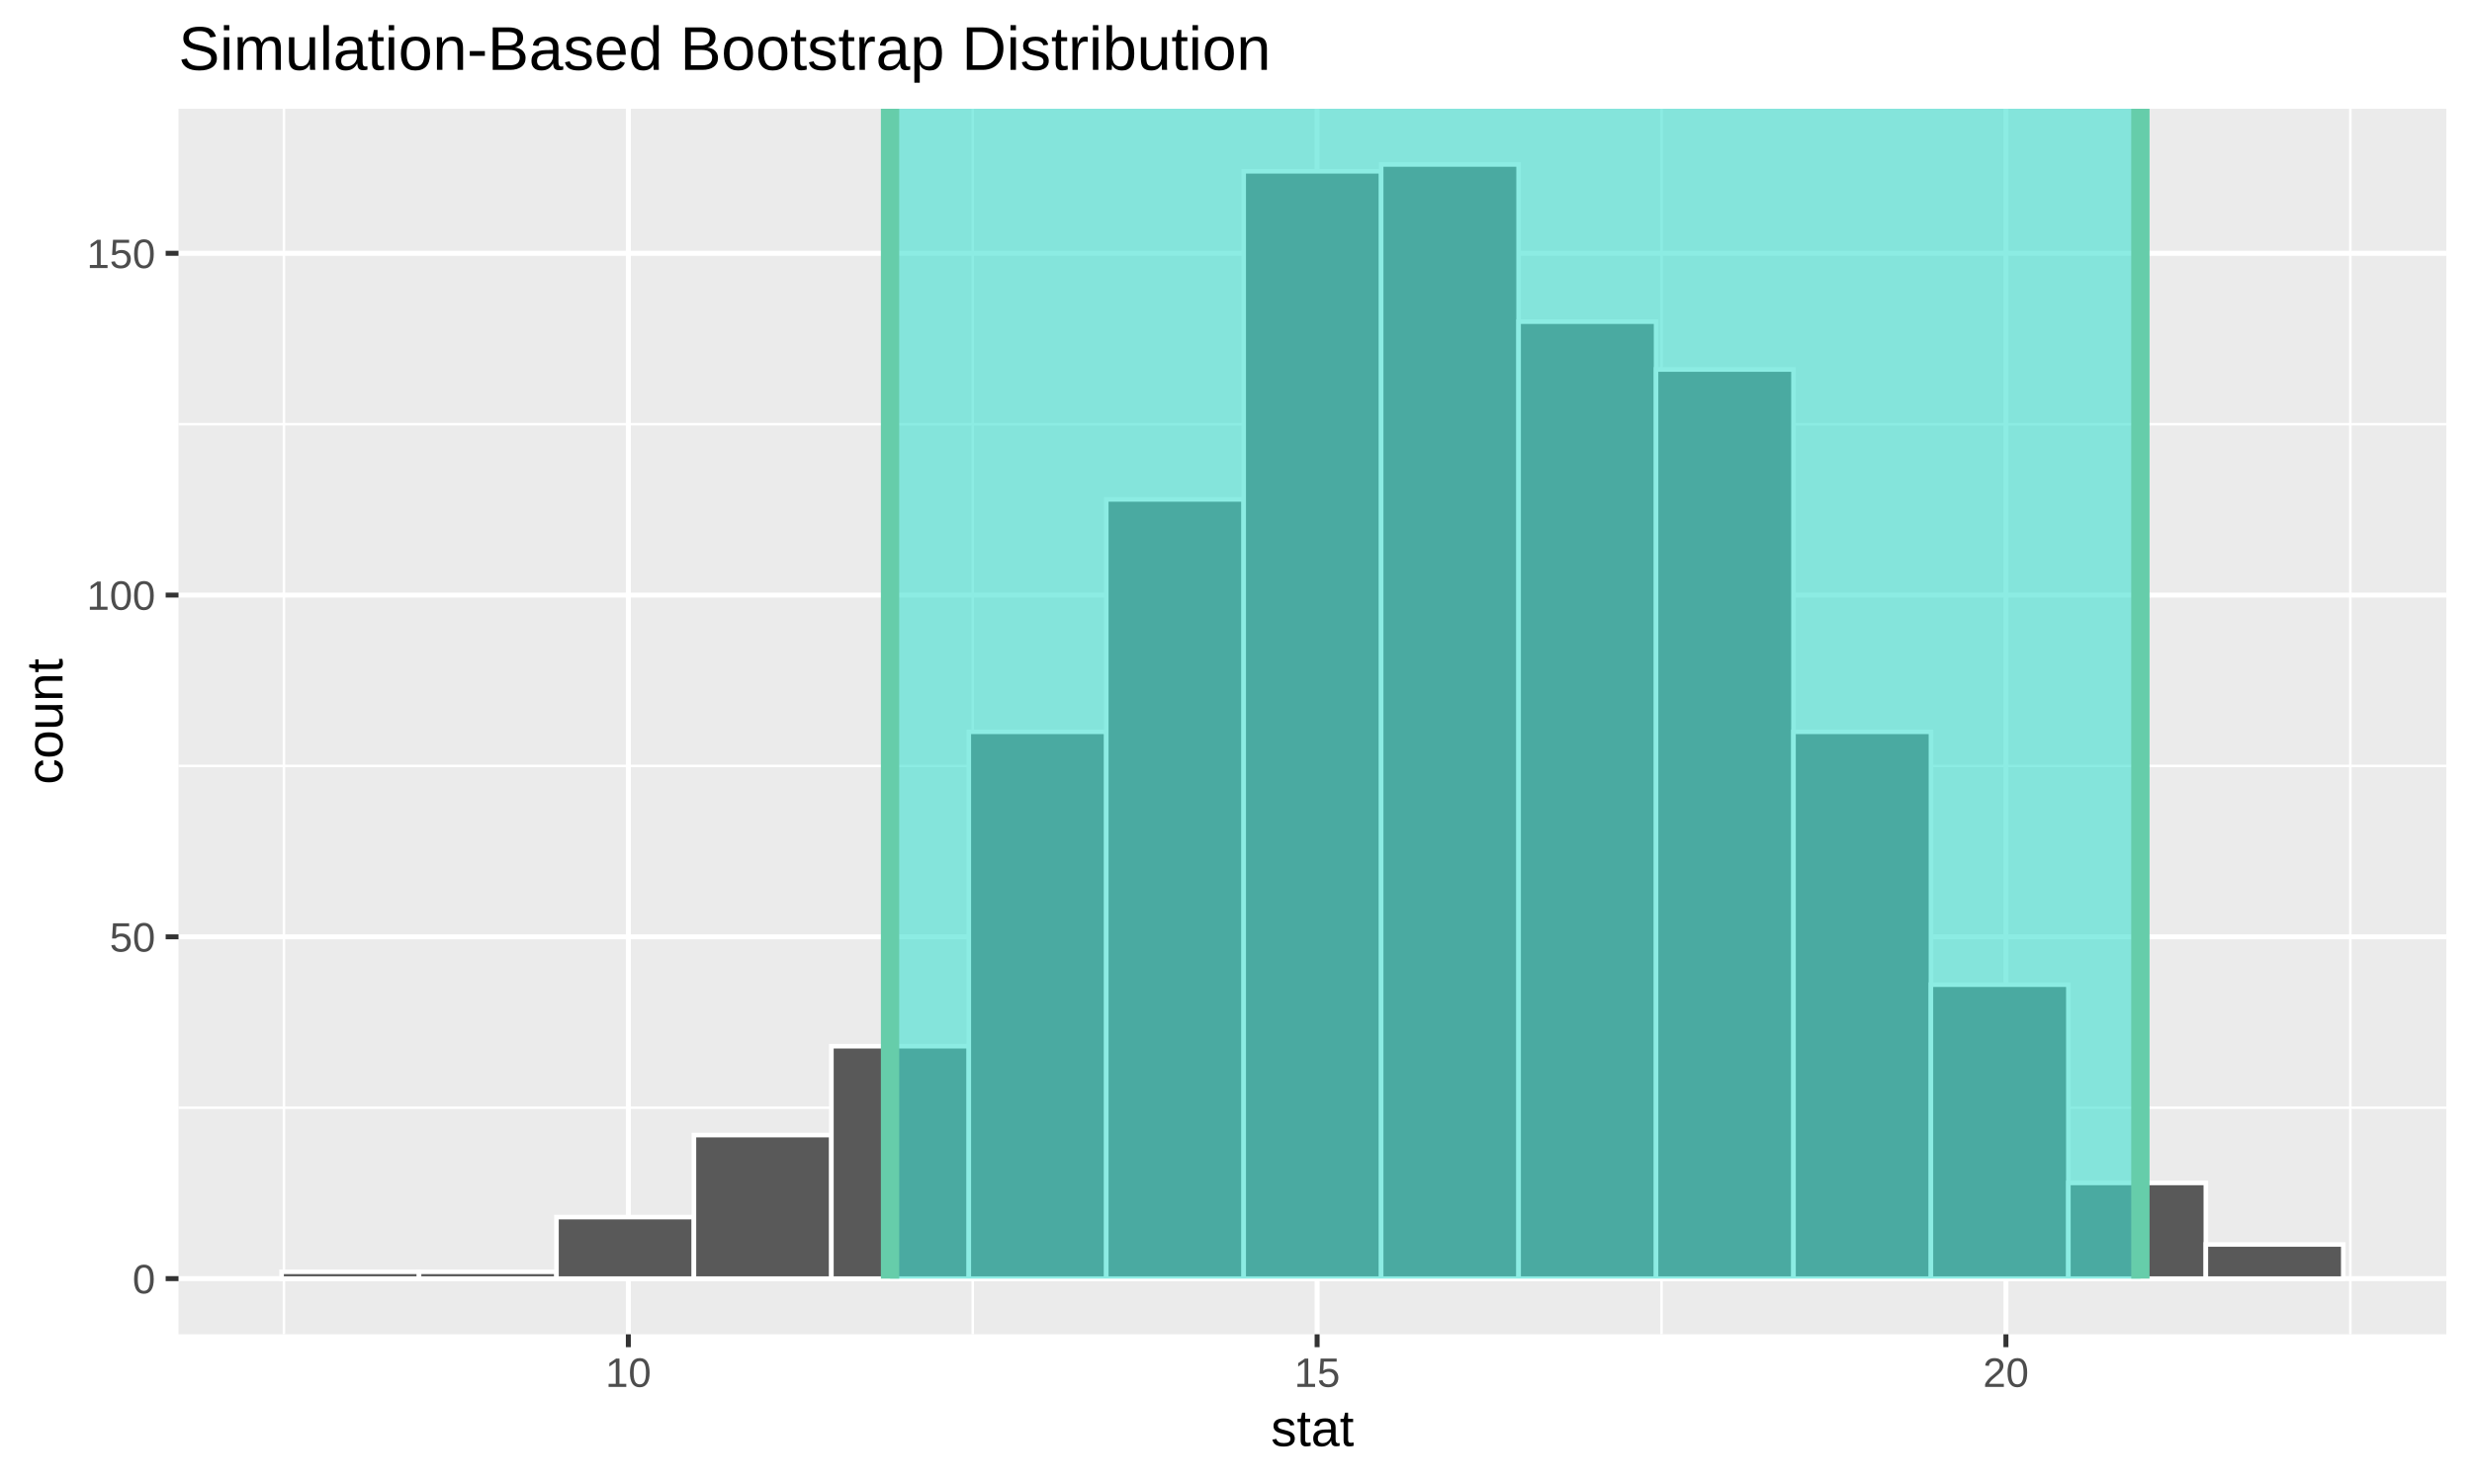
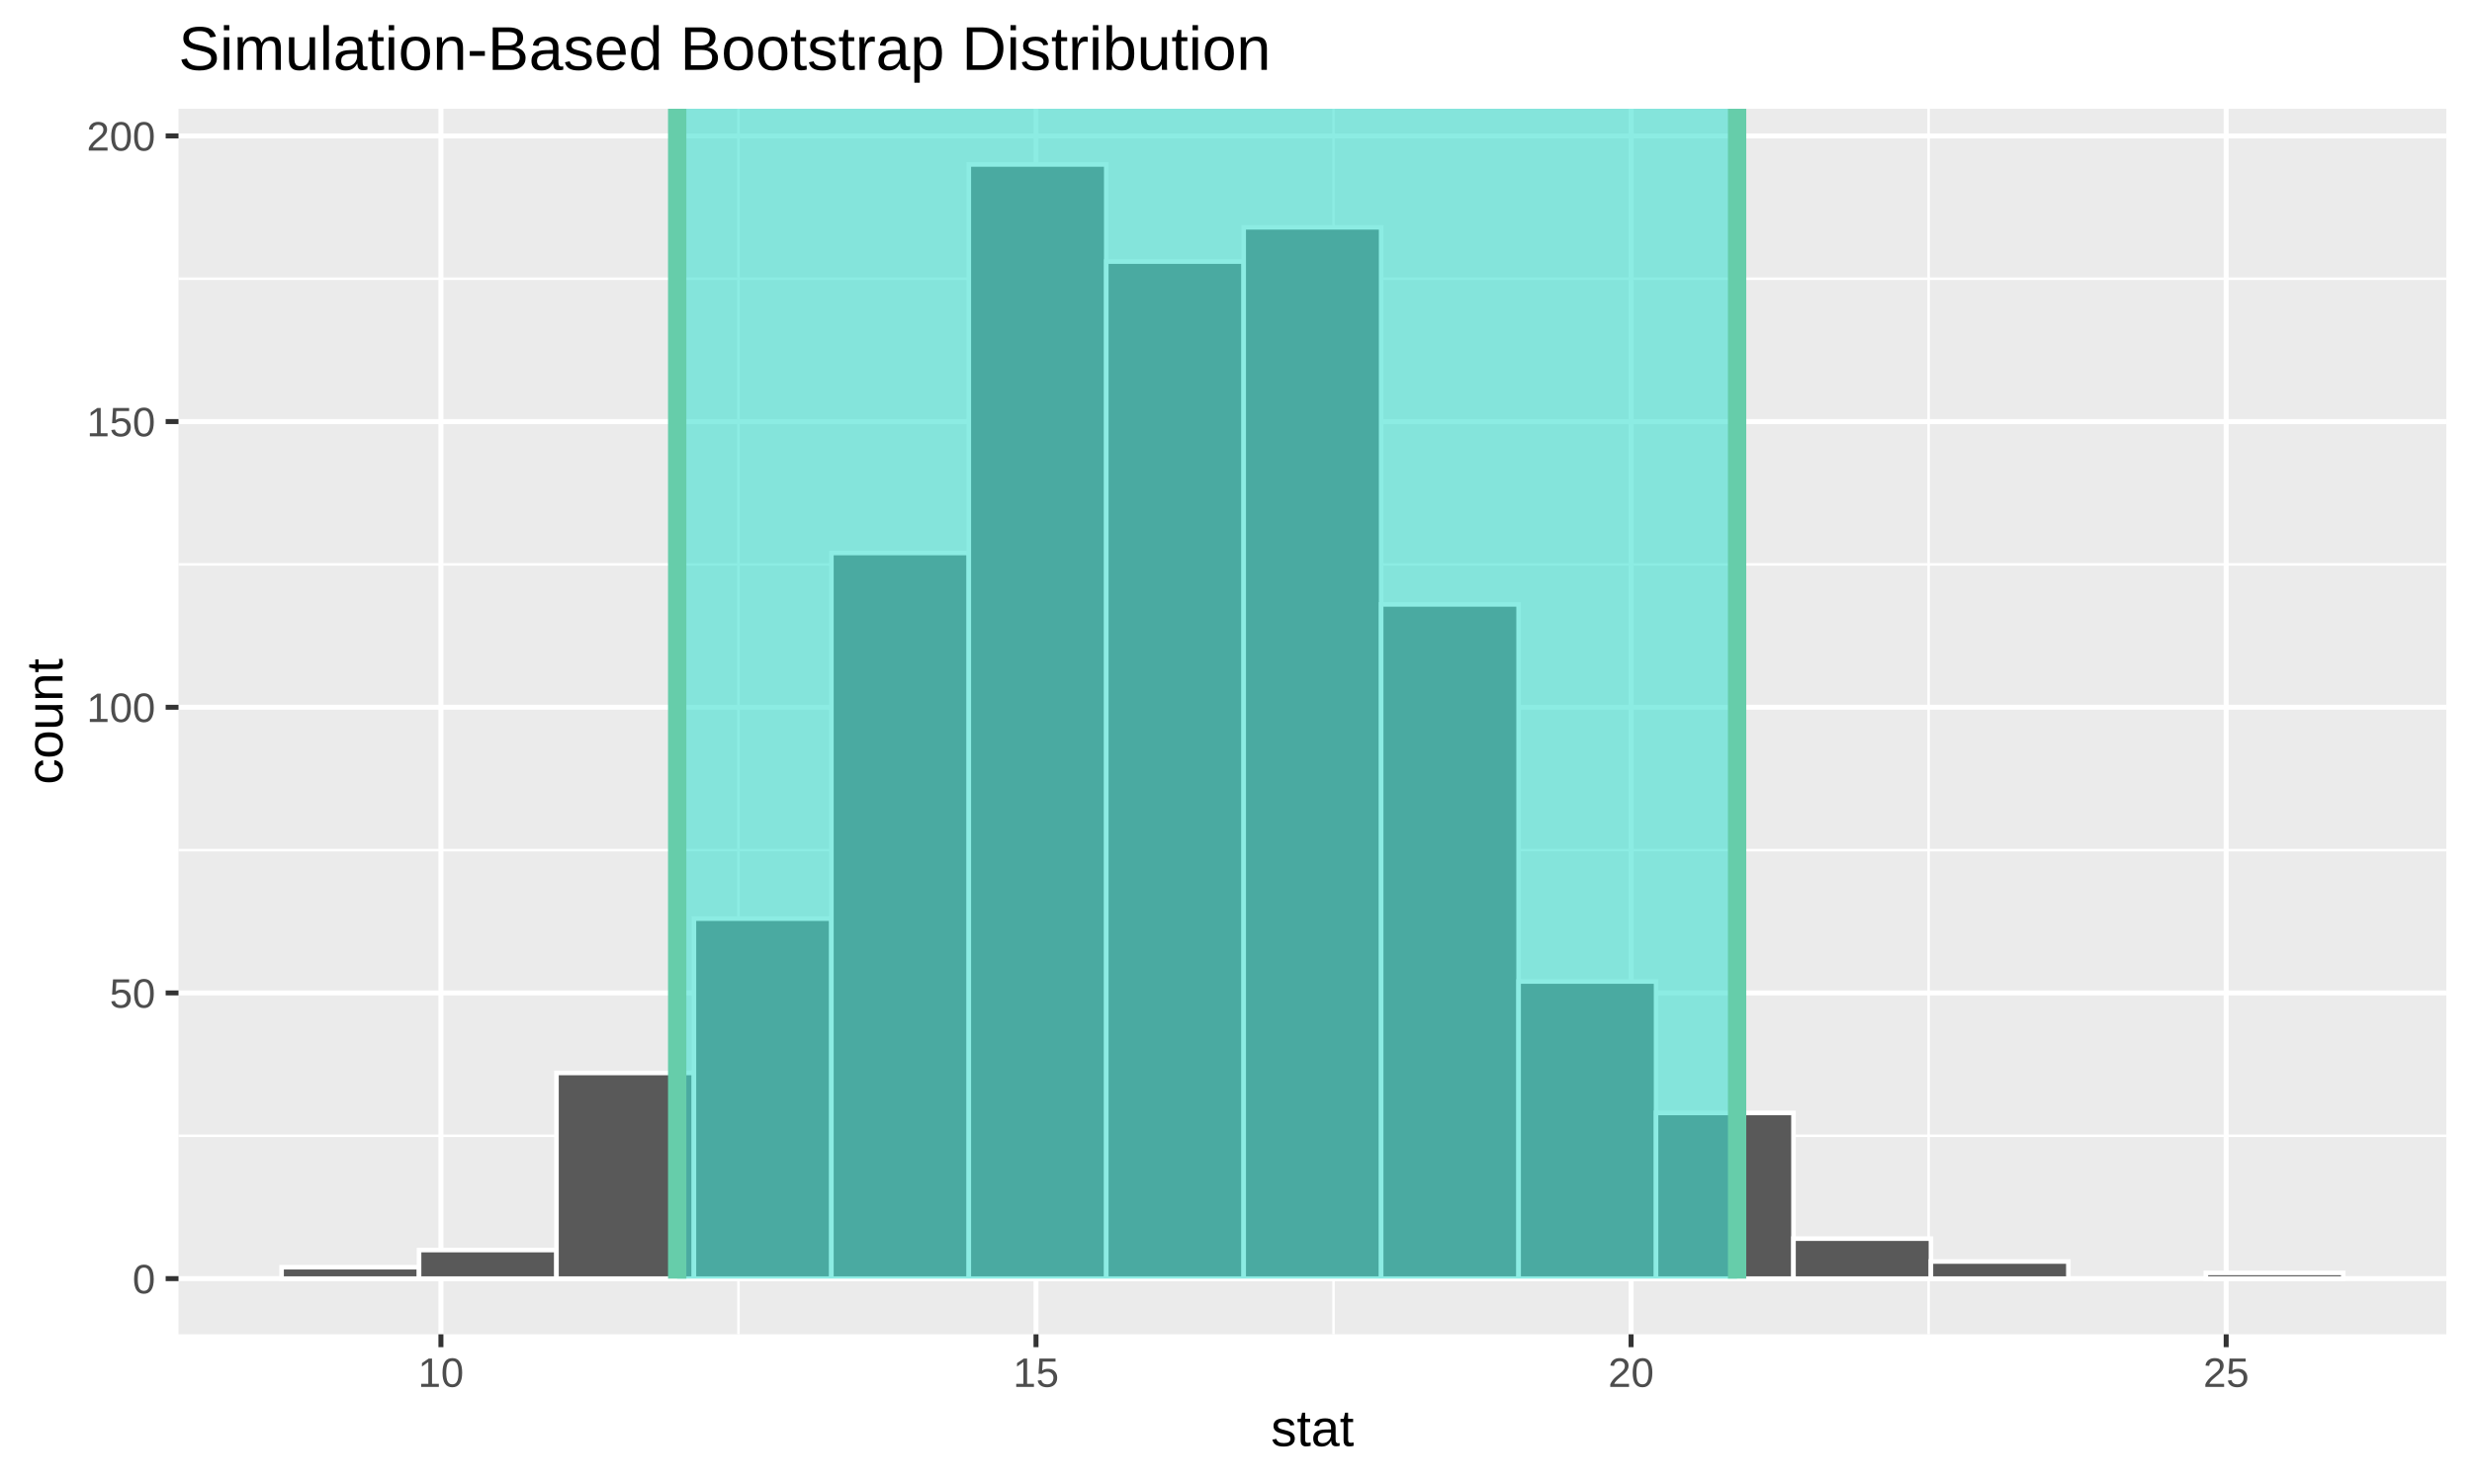
<svg xmlns="http://www.w3.org/2000/svg" viewBox="0 0 576.00 345.60">
  <defs>
    <style type="text/css">
    line, polyline, polygon, path, rect, circle {
      fill: none;
      stroke: #000000;
      stroke-linecap: round;
      stroke-linejoin: round;
      stroke-miterlimit: 10.00;
    }
  </style>
  </defs>
  <rect width="100%" height="100%" style="stroke: none; fill: #FFFFFF;" />
  <rect x="0" y="0.00" width="576.00" height="345.60" style="stroke-width: 1.16; stroke: #FFFFFF; fill: #FFFFFF;" />
  <defs>
    <clipPath id="cpNDEuNTl8NTcwLjAyfDMxMC45NXwyNS4zNA==">
      <rect x="41.59" y="25.34" width="528.43" height="285.61" />
    </clipPath>
  </defs>
  <rect x="41.59" y="25.34" width="528.43" height="285.61" style="stroke-width: 1.16; stroke: none; fill: #EBEBEB;" clip-path="url(#cpNDEuNTl8NTcwLjAyfDMxMC45NXwyNS4zNA==)" />
-   <polyline points="41.59,258.15 570.02,258.15 " style="stroke-width: 0.58; stroke: #FFFFFF; stroke-linecap: butt;" clip-path="url(#cpNDEuNTl8NTcwLjAyfDMxMC45NXwyNS4zNA==)" />
-   <polyline points="41.59,178.50 570.02,178.50 " style="stroke-width: 0.58; stroke: #FFFFFF; stroke-linecap: butt;" clip-path="url(#cpNDEuNTl8NTcwLjAyfDMxMC45NXwyNS4zNA==)" />
-   <polyline points="41.59,98.86 570.02,98.86 " style="stroke-width: 0.58; stroke: #FFFFFF; stroke-linecap: butt;" clip-path="url(#cpNDEuNTl8NTcwLjAyfDMxMC45NXwyNS4zNA==)" />
-   <polyline points="66.16,310.95 66.16,25.34 " style="stroke-width: 0.58; stroke: #FFFFFF; stroke-linecap: butt;" clip-path="url(#cpNDEuNTl8NTcwLjAyfDMxMC45NXwyNS4zNA==)" />
-   <polyline points="226.66,310.95 226.66,25.34 " style="stroke-width: 0.58; stroke: #FFFFFF; stroke-linecap: butt;" clip-path="url(#cpNDEuNTl8NTcwLjAyfDMxMC45NXwyNS4zNA==)" />
-   <polyline points="387.15,310.95 387.15,25.34 " style="stroke-width: 0.58; stroke: #FFFFFF; stroke-linecap: butt;" clip-path="url(#cpNDEuNTl8NTcwLjAyfDMxMC45NXwyNS4zNA==)" />
-   <polyline points="547.65,310.95 547.65,25.34 " style="stroke-width: 0.58; stroke: #FFFFFF; stroke-linecap: butt;" clip-path="url(#cpNDEuNTl8NTcwLjAyfDMxMC45NXwyNS4zNA==)" />
+   <polyline points="41.59,264.68 570.02,264.68 " style="stroke-width: 0.58; stroke: #FFFFFF; stroke-linecap: butt;" clip-path="url(#cpNDEuNTl8NTcwLjAyfDMxMC45NXwyNS4zNA==)" />
+   <polyline points="41.59,198.11 570.02,198.11 " style="stroke-width: 0.58; stroke: #FFFFFF; stroke-linecap: butt;" clip-path="url(#cpNDEuNTl8NTcwLjAyfDMxMC45NXwyNS4zNA==)" />
+   <polyline points="41.59,131.53 570.02,131.53 " style="stroke-width: 0.58; stroke: #FFFFFF; stroke-linecap: butt;" clip-path="url(#cpNDEuNTl8NTcwLjAyfDMxMC45NXwyNS4zNA==)" />
+   <polyline points="41.59,64.96 570.02,64.96 " style="stroke-width: 0.58; stroke: #FFFFFF; stroke-linecap: butt;" clip-path="url(#cpNDEuNTl8NTcwLjAyfDMxMC45NXwyNS4zNA==)" />
+   <polyline points="172.07,310.95 172.07,25.34 " style="stroke-width: 0.58; stroke: #FFFFFF; stroke-linecap: butt;" clip-path="url(#cpNDEuNTl8NTcwLjAyfDMxMC45NXwyNS4zNA==)" />
+   <polyline points="310.73,310.95 310.73,25.34 " style="stroke-width: 0.58; stroke: #FFFFFF; stroke-linecap: butt;" clip-path="url(#cpNDEuNTl8NTcwLjAyfDMxMC45NXwyNS4zNA==)" />
+   <polyline points="449.39,310.95 449.39,25.34 " style="stroke-width: 0.58; stroke: #FFFFFF; stroke-linecap: butt;" clip-path="url(#cpNDEuNTl8NTcwLjAyfDMxMC45NXwyNS4zNA==)" />
  <polyline points="41.59,297.97 570.02,297.97 " style="stroke-width: 1.16; stroke: #FFFFFF; stroke-linecap: butt;" clip-path="url(#cpNDEuNTl8NTcwLjAyfDMxMC45NXwyNS4zNA==)" />
-   <polyline points="41.59,218.32 570.02,218.32 " style="stroke-width: 1.16; stroke: #FFFFFF; stroke-linecap: butt;" clip-path="url(#cpNDEuNTl8NTcwLjAyfDMxMC45NXwyNS4zNA==)" />
-   <polyline points="41.59,138.68 570.02,138.68 " style="stroke-width: 1.16; stroke: #FFFFFF; stroke-linecap: butt;" clip-path="url(#cpNDEuNTl8NTcwLjAyfDMxMC45NXwyNS4zNA==)" />
-   <polyline points="41.59,59.03 570.02,59.03 " style="stroke-width: 1.16; stroke: #FFFFFF; stroke-linecap: butt;" clip-path="url(#cpNDEuNTl8NTcwLjAyfDMxMC45NXwyNS4zNA==)" />
-   <polyline points="146.41,310.95 146.41,25.34 " style="stroke-width: 1.16; stroke: #FFFFFF; stroke-linecap: butt;" clip-path="url(#cpNDEuNTl8NTcwLjAyfDMxMC45NXwyNS4zNA==)" />
-   <polyline points="306.90,310.95 306.90,25.34 " style="stroke-width: 1.16; stroke: #FFFFFF; stroke-linecap: butt;" clip-path="url(#cpNDEuNTl8NTcwLjAyfDMxMC45NXwyNS4zNA==)" />
-   <polyline points="467.40,310.95 467.40,25.34 " style="stroke-width: 1.16; stroke: #FFFFFF; stroke-linecap: butt;" clip-path="url(#cpNDEuNTl8NTcwLjAyfDMxMC45NXwyNS4zNA==)" />
-   <rect x="65.61" y="296.38" width="32.03" height="1.59" style="stroke-width: 1.07; stroke: #FFFFFF; stroke-linecap: square; stroke-linejoin: miter; fill: #595959;" clip-path="url(#cpNDEuNTl8NTcwLjAyfDMxMC45NXwyNS4zNA==)" />
-   <rect x="97.64" y="296.38" width="32.03" height="1.59" style="stroke-width: 1.07; stroke: #FFFFFF; stroke-linecap: square; stroke-linejoin: miter; fill: #595959;" clip-path="url(#cpNDEuNTl8NTcwLjAyfDMxMC45NXwyNS4zNA==)" />
-   <rect x="129.66" y="283.63" width="32.03" height="14.34" style="stroke-width: 1.07; stroke: #FFFFFF; stroke-linecap: square; stroke-linejoin: miter; fill: #595959;" clip-path="url(#cpNDEuNTl8NTcwLjAyfDMxMC45NXwyNS4zNA==)" />
-   <rect x="161.69" y="264.52" width="32.03" height="33.45" style="stroke-width: 1.07; stroke: #FFFFFF; stroke-linecap: square; stroke-linejoin: miter; fill: #595959;" clip-path="url(#cpNDEuNTl8NTcwLjAyfDMxMC45NXwyNS4zNA==)" />
-   <rect x="193.72" y="243.81" width="32.03" height="54.16" style="stroke-width: 1.07; stroke: #FFFFFF; stroke-linecap: square; stroke-linejoin: miter; fill: #595959;" clip-path="url(#cpNDEuNTl8NTcwLjAyfDMxMC45NXwyNS4zNA==)" />
-   <rect x="225.74" y="170.54" width="32.03" height="127.43" style="stroke-width: 1.07; stroke: #FFFFFF; stroke-linecap: square; stroke-linejoin: miter; fill: #595959;" clip-path="url(#cpNDEuNTl8NTcwLjAyfDMxMC45NXwyNS4zNA==)" />
-   <rect x="257.77" y="116.38" width="32.03" height="181.59" style="stroke-width: 1.07; stroke: #FFFFFF; stroke-linecap: square; stroke-linejoin: miter; fill: #595959;" clip-path="url(#cpNDEuNTl8NTcwLjAyfDMxMC45NXwyNS4zNA==)" />
-   <rect x="289.79" y="39.92" width="32.03" height="258.05" style="stroke-width: 1.07; stroke: #FFFFFF; stroke-linecap: square; stroke-linejoin: miter; fill: #595959;" clip-path="url(#cpNDEuNTl8NTcwLjAyfDMxMC45NXwyNS4zNA==)" />
-   <rect x="321.82" y="38.33" width="32.03" height="259.64" style="stroke-width: 1.07; stroke: #FFFFFF; stroke-linecap: square; stroke-linejoin: miter; fill: #595959;" clip-path="url(#cpNDEuNTl8NTcwLjAyfDMxMC45NXwyNS4zNA==)" />
-   <rect x="353.85" y="74.96" width="32.03" height="223.01" style="stroke-width: 1.07; stroke: #FFFFFF; stroke-linecap: square; stroke-linejoin: miter; fill: #595959;" clip-path="url(#cpNDEuNTl8NTcwLjAyfDMxMC45NXwyNS4zNA==)" />
-   <rect x="385.87" y="86.11" width="32.03" height="211.86" style="stroke-width: 1.07; stroke: #FFFFFF; stroke-linecap: square; stroke-linejoin: miter; fill: #595959;" clip-path="url(#cpNDEuNTl8NTcwLjAyfDMxMC45NXwyNS4zNA==)" />
-   <rect x="417.90" y="170.54" width="32.03" height="127.43" style="stroke-width: 1.07; stroke: #FFFFFF; stroke-linecap: square; stroke-linejoin: miter; fill: #595959;" clip-path="url(#cpNDEuNTl8NTcwLjAyfDMxMC45NXwyNS4zNA==)" />
-   <rect x="449.92" y="229.47" width="32.03" height="68.50" style="stroke-width: 1.07; stroke: #FFFFFF; stroke-linecap: square; stroke-linejoin: miter; fill: #595959;" clip-path="url(#cpNDEuNTl8NTcwLjAyfDMxMC45NXwyNS4zNA==)" />
-   <rect x="481.95" y="275.67" width="32.03" height="22.30" style="stroke-width: 1.07; stroke: #FFFFFF; stroke-linecap: square; stroke-linejoin: miter; fill: #595959;" clip-path="url(#cpNDEuNTl8NTcwLjAyfDMxMC45NXwyNS4zNA==)" />
-   <rect x="513.98" y="290.01" width="32.03" height="7.96" style="stroke-width: 1.07; stroke: #FFFFFF; stroke-linecap: square; stroke-linejoin: miter; fill: #595959;" clip-path="url(#cpNDEuNTl8NTcwLjAyfDMxMC45NXwyNS4zNA==)" />
-   <rect x="207.39" y="25.34" width="291.35" height="272.63" style="stroke-width: 1.07; stroke: none; stroke-linecap: square; stroke-linejoin: miter; fill: #40E0D0; fill-opacity: 0.60;" clip-path="url(#cpNDEuNTl8NTcwLjAyfDMxMC45NXwyNS4zNA==)" />
-   <line x1="207.39" y1="297.97" x2="207.39" y2="25.34" style="stroke-width: 4.27; stroke: #66CDAA; stroke-linecap: butt;" clip-path="url(#cpNDEuNTl8NTcwLjAyfDMxMC45NXwyNS4zNA==)" />
-   <line x1="498.73" y1="297.97" x2="498.73" y2="25.34" style="stroke-width: 4.27; stroke: #66CDAA; stroke-linecap: butt;" clip-path="url(#cpNDEuNTl8NTcwLjAyfDMxMC45NXwyNS4zNA==)" />
+   <polyline points="41.59,231.39 570.02,231.39 " style="stroke-width: 1.16; stroke: #FFFFFF; stroke-linecap: butt;" clip-path="url(#cpNDEuNTl8NTcwLjAyfDMxMC45NXwyNS4zNA==)" />
+   <polyline points="41.59,164.82 570.02,164.82 " style="stroke-width: 1.16; stroke: #FFFFFF; stroke-linecap: butt;" clip-path="url(#cpNDEuNTl8NTcwLjAyfDMxMC45NXwyNS4zNA==)" />
+   <polyline points="41.59,98.24 570.02,98.24 " style="stroke-width: 1.16; stroke: #FFFFFF; stroke-linecap: butt;" clip-path="url(#cpNDEuNTl8NTcwLjAyfDMxMC45NXwyNS4zNA==)" />
+   <polyline points="41.59,31.67 570.02,31.67 " style="stroke-width: 1.16; stroke: #FFFFFF; stroke-linecap: butt;" clip-path="url(#cpNDEuNTl8NTcwLjAyfDMxMC45NXwyNS4zNA==)" />
+   <polyline points="102.74,310.95 102.74,25.34 " style="stroke-width: 1.16; stroke: #FFFFFF; stroke-linecap: butt;" clip-path="url(#cpNDEuNTl8NTcwLjAyfDMxMC45NXwyNS4zNA==)" />
+   <polyline points="241.40,310.95 241.40,25.34 " style="stroke-width: 1.16; stroke: #FFFFFF; stroke-linecap: butt;" clip-path="url(#cpNDEuNTl8NTcwLjAyfDMxMC45NXwyNS4zNA==)" />
+   <polyline points="380.06,310.95 380.06,25.34 " style="stroke-width: 1.16; stroke: #FFFFFF; stroke-linecap: butt;" clip-path="url(#cpNDEuNTl8NTcwLjAyfDMxMC45NXwyNS4zNA==)" />
+   <polyline points="518.72,310.95 518.72,25.34 " style="stroke-width: 1.16; stroke: #FFFFFF; stroke-linecap: butt;" clip-path="url(#cpNDEuNTl8NTcwLjAyfDMxMC45NXwyNS4zNA==)" />
+   <rect x="65.61" y="295.31" width="32.03" height="2.66" style="stroke-width: 1.07; stroke: #FFFFFF; stroke-linecap: square; stroke-linejoin: miter; fill: #595959;" clip-path="url(#cpNDEuNTl8NTcwLjAyfDMxMC45NXwyNS4zNA==)" />
+   <rect x="97.64" y="291.31" width="32.03" height="6.66" style="stroke-width: 1.07; stroke: #FFFFFF; stroke-linecap: square; stroke-linejoin: miter; fill: #595959;" clip-path="url(#cpNDEuNTl8NTcwLjAyfDMxMC45NXwyNS4zNA==)" />
+   <rect x="129.66" y="250.04" width="32.03" height="47.93" style="stroke-width: 1.07; stroke: #FFFFFF; stroke-linecap: square; stroke-linejoin: miter; fill: #595959;" clip-path="url(#cpNDEuNTl8NTcwLjAyfDMxMC45NXwyNS4zNA==)" />
+   <rect x="161.69" y="214.08" width="32.03" height="83.89" style="stroke-width: 1.07; stroke: #FFFFFF; stroke-linecap: square; stroke-linejoin: miter; fill: #595959;" clip-path="url(#cpNDEuNTl8NTcwLjAyfDMxMC45NXwyNS4zNA==)" />
+   <rect x="193.72" y="128.87" width="32.03" height="169.10" style="stroke-width: 1.07; stroke: #FFFFFF; stroke-linecap: square; stroke-linejoin: miter; fill: #595959;" clip-path="url(#cpNDEuNTl8NTcwLjAyfDMxMC45NXwyNS4zNA==)" />
+   <rect x="225.74" y="38.33" width="32.03" height="259.64" style="stroke-width: 1.07; stroke: #FFFFFF; stroke-linecap: square; stroke-linejoin: miter; fill: #595959;" clip-path="url(#cpNDEuNTl8NTcwLjAyfDMxMC45NXwyNS4zNA==)" />
+   <rect x="257.77" y="60.96" width="32.03" height="237.01" style="stroke-width: 1.07; stroke: #FFFFFF; stroke-linecap: square; stroke-linejoin: miter; fill: #595959;" clip-path="url(#cpNDEuNTl8NTcwLjAyfDMxMC45NXwyNS4zNA==)" />
+   <rect x="289.79" y="52.97" width="32.03" height="245.00" style="stroke-width: 1.07; stroke: #FFFFFF; stroke-linecap: square; stroke-linejoin: miter; fill: #595959;" clip-path="url(#cpNDEuNTl8NTcwLjAyfDMxMC45NXwyNS4zNA==)" />
+   <rect x="321.82" y="140.85" width="32.03" height="157.12" style="stroke-width: 1.07; stroke: #FFFFFF; stroke-linecap: square; stroke-linejoin: miter; fill: #595959;" clip-path="url(#cpNDEuNTl8NTcwLjAyfDMxMC45NXwyNS4zNA==)" />
+   <rect x="353.85" y="228.73" width="32.03" height="69.24" style="stroke-width: 1.07; stroke: #FFFFFF; stroke-linecap: square; stroke-linejoin: miter; fill: #595959;" clip-path="url(#cpNDEuNTl8NTcwLjAyfDMxMC45NXwyNS4zNA==)" />
+   <rect x="385.87" y="259.36" width="32.03" height="38.61" style="stroke-width: 1.07; stroke: #FFFFFF; stroke-linecap: square; stroke-linejoin: miter; fill: #595959;" clip-path="url(#cpNDEuNTl8NTcwLjAyfDMxMC45NXwyNS4zNA==)" />
+   <rect x="417.90" y="288.65" width="32.03" height="9.32" style="stroke-width: 1.07; stroke: #FFFFFF; stroke-linecap: square; stroke-linejoin: miter; fill: #595959;" clip-path="url(#cpNDEuNTl8NTcwLjAyfDMxMC45NXwyNS4zNA==)" />
+   <rect x="449.92" y="293.98" width="32.03" height="3.99" style="stroke-width: 1.07; stroke: #FFFFFF; stroke-linecap: square; stroke-linejoin: miter; fill: #595959;" clip-path="url(#cpNDEuNTl8NTcwLjAyfDMxMC45NXwyNS4zNA==)" />
+   <rect x="481.95" y="297.97" width="32.03" height="0.00" style="stroke-width: 1.07; stroke: #FFFFFF; stroke-linecap: square; stroke-linejoin: miter; fill: #595959;" clip-path="url(#cpNDEuNTl8NTcwLjAyfDMxMC45NXwyNS4zNA==)" />
+   <rect x="513.98" y="296.64" width="32.03" height="1.33" style="stroke-width: 1.07; stroke: #FFFFFF; stroke-linecap: square; stroke-linejoin: miter; fill: #595959;" clip-path="url(#cpNDEuNTl8NTcwLjAyfDMxMC45NXwyNS4zNA==)" />
+   <rect x="157.79" y="25.34" width="246.97" height="272.63" style="stroke-width: 1.07; stroke: none; stroke-linecap: square; stroke-linejoin: miter; fill: #40E0D0; fill-opacity: 0.60;" clip-path="url(#cpNDEuNTl8NTcwLjAyfDMxMC45NXwyNS4zNA==)" />
+   <line x1="157.79" y1="297.97" x2="157.79" y2="25.34" style="stroke-width: 4.27; stroke: #66CDAA; stroke-linecap: butt;" clip-path="url(#cpNDEuNTl8NTcwLjAyfDMxMC45NXwyNS4zNA==)" />
+   <line x1="404.76" y1="297.97" x2="404.76" y2="25.34" style="stroke-width: 4.27; stroke: #66CDAA; stroke-linecap: butt;" clip-path="url(#cpNDEuNTl8NTcwLjAyfDMxMC45NXwyNS4zNA==)" />
  <defs>
    <clipPath id="cpMC4wMHw1NzYuMDB8MzQ1LjYwfDAuMDA=">
      <rect x="0.00" y="0.00" width="576.00" height="345.60" />
    </clipPath>
  </defs>
  <g clip-path="url(#cpMC4wMHw1NzYuMDB8MzQ1LjYwfDAuMDA=)">
    <text x="30.87" y="301.41" style="font-size: 9.60px; fill: #4D4D4D; font-family: Arial;" textLength="5.34px" lengthAdjust="spacingAndGlyphs">0</text>
  </g>
  <g clip-path="url(#cpMC4wMHw1NzYuMDB8MzQ1LjYwfDAuMDA=)">
-     <text x="25.54" y="221.76" style="font-size: 9.60px; fill: #4D4D4D; font-family: Arial;" textLength="10.68px" lengthAdjust="spacingAndGlyphs">50</text>
+     <text x="25.54" y="234.83" style="font-size: 9.60px; fill: #4D4D4D; font-family: Arial;" textLength="10.68px" lengthAdjust="spacingAndGlyphs">50</text>
  </g>
  <g clip-path="url(#cpMC4wMHw1NzYuMDB8MzQ1LjYwfDAuMDA=)">
-     <text x="20.20" y="142.11" style="font-size: 9.60px; fill: #4D4D4D; font-family: Arial;" textLength="16.02px" lengthAdjust="spacingAndGlyphs">100</text>
+     <text x="20.20" y="168.25" style="font-size: 9.60px; fill: #4D4D4D; font-family: Arial;" textLength="16.02px" lengthAdjust="spacingAndGlyphs">100</text>
  </g>
  <g clip-path="url(#cpMC4wMHw1NzYuMDB8MzQ1LjYwfDAuMDA=)">
-     <text x="20.20" y="62.47" style="font-size: 9.60px; fill: #4D4D4D; font-family: Arial;" textLength="16.02px" lengthAdjust="spacingAndGlyphs">150</text>
+     <text x="20.20" y="101.68" style="font-size: 9.60px; fill: #4D4D4D; font-family: Arial;" textLength="16.02px" lengthAdjust="spacingAndGlyphs">150</text>
+   </g>
+   <g clip-path="url(#cpMC4wMHw1NzYuMDB8MzQ1LjYwfDAuMDA=)">
+     <text x="20.20" y="35.10" style="font-size: 9.60px; fill: #4D4D4D; font-family: Arial;" textLength="16.02px" lengthAdjust="spacingAndGlyphs">200</text>
  </g>
  <polyline points="38.60,297.97 41.59,297.97 " style="stroke-width: 1.16; stroke: #333333; stroke-linecap: butt;" clip-path="url(#cpMC4wMHw1NzYuMDB8MzQ1LjYwfDAuMDA=)" />
-   <polyline points="38.60,218.32 41.59,218.32 " style="stroke-width: 1.16; stroke: #333333; stroke-linecap: butt;" clip-path="url(#cpMC4wMHw1NzYuMDB8MzQ1LjYwfDAuMDA=)" />
-   <polyline points="38.60,138.68 41.59,138.68 " style="stroke-width: 1.16; stroke: #333333; stroke-linecap: butt;" clip-path="url(#cpMC4wMHw1NzYuMDB8MzQ1LjYwfDAuMDA=)" />
-   <polyline points="38.60,59.03 41.59,59.03 " style="stroke-width: 1.16; stroke: #333333; stroke-linecap: butt;" clip-path="url(#cpMC4wMHw1NzYuMDB8MzQ1LjYwfDAuMDA=)" />
-   <polyline points="146.41,313.94 146.41,310.95 " style="stroke-width: 1.16; stroke: #333333; stroke-linecap: butt;" clip-path="url(#cpMC4wMHw1NzYuMDB8MzQ1LjYwfDAuMDA=)" />
-   <polyline points="306.90,313.94 306.90,310.95 " style="stroke-width: 1.16; stroke: #333333; stroke-linecap: butt;" clip-path="url(#cpMC4wMHw1NzYuMDB8MzQ1LjYwfDAuMDA=)" />
-   <polyline points="467.40,313.94 467.40,310.95 " style="stroke-width: 1.16; stroke: #333333; stroke-linecap: butt;" clip-path="url(#cpMC4wMHw1NzYuMDB8MzQ1LjYwfDAuMDA=)" />
+   <polyline points="38.60,231.39 41.59,231.39 " style="stroke-width: 1.16; stroke: #333333; stroke-linecap: butt;" clip-path="url(#cpMC4wMHw1NzYuMDB8MzQ1LjYwfDAuMDA=)" />
+   <polyline points="38.60,164.82 41.59,164.82 " style="stroke-width: 1.16; stroke: #333333; stroke-linecap: butt;" clip-path="url(#cpMC4wMHw1NzYuMDB8MzQ1LjYwfDAuMDA=)" />
+   <polyline points="38.60,98.24 41.59,98.24 " style="stroke-width: 1.16; stroke: #333333; stroke-linecap: butt;" clip-path="url(#cpMC4wMHw1NzYuMDB8MzQ1LjYwfDAuMDA=)" />
+   <polyline points="38.60,31.67 41.59,31.67 " style="stroke-width: 1.16; stroke: #333333; stroke-linecap: butt;" clip-path="url(#cpMC4wMHw1NzYuMDB8MzQ1LjYwfDAuMDA=)" />
+   <polyline points="102.74,313.94 102.74,310.95 " style="stroke-width: 1.16; stroke: #333333; stroke-linecap: butt;" clip-path="url(#cpMC4wMHw1NzYuMDB8MzQ1LjYwfDAuMDA=)" />
+   <polyline points="241.40,313.94 241.40,310.95 " style="stroke-width: 1.16; stroke: #333333; stroke-linecap: butt;" clip-path="url(#cpMC4wMHw1NzYuMDB8MzQ1LjYwfDAuMDA=)" />
+   <polyline points="380.06,313.94 380.06,310.95 " style="stroke-width: 1.16; stroke: #333333; stroke-linecap: butt;" clip-path="url(#cpMC4wMHw1NzYuMDB8MzQ1LjYwfDAuMDA=)" />
+   <polyline points="518.72,313.94 518.72,310.95 " style="stroke-width: 1.16; stroke: #333333; stroke-linecap: butt;" clip-path="url(#cpMC4wMHw1NzYuMDB8MzQ1LjYwfDAuMDA=)" />
  <g clip-path="url(#cpMC4wMHw1NzYuMDB8MzQ1LjYwfDAuMDA=)">
-     <text x="141.07" y="323.20" style="font-size: 9.60px; fill: #4D4D4D; font-family: Arial;" textLength="10.68px" lengthAdjust="spacingAndGlyphs">10</text>
+     <text x="97.40" y="323.20" style="font-size: 9.60px; fill: #4D4D4D; font-family: Arial;" textLength="10.68px" lengthAdjust="spacingAndGlyphs">10</text>
  </g>
  <g clip-path="url(#cpMC4wMHw1NzYuMDB8MzQ1LjYwfDAuMDA=)">
-     <text x="301.57" y="323.20" style="font-size: 9.60px; fill: #4D4D4D; font-family: Arial;" textLength="10.68px" lengthAdjust="spacingAndGlyphs">15</text>
+     <text x="236.06" y="323.20" style="font-size: 9.60px; fill: #4D4D4D; font-family: Arial;" textLength="10.68px" lengthAdjust="spacingAndGlyphs">15</text>
  </g>
  <g clip-path="url(#cpMC4wMHw1NzYuMDB8MzQ1LjYwfDAuMDA=)">
-     <text x="462.06" y="323.20" style="font-size: 9.60px; fill: #4D4D4D; font-family: Arial;" textLength="10.68px" lengthAdjust="spacingAndGlyphs">20</text>
+     <text x="374.72" y="323.20" style="font-size: 9.60px; fill: #4D4D4D; font-family: Arial;" textLength="10.68px" lengthAdjust="spacingAndGlyphs">20</text>
+   </g>
+   <g clip-path="url(#cpMC4wMHw1NzYuMDB8MzQ1LjYwfDAuMDA=)">
+     <text x="513.38" y="323.20" style="font-size: 9.60px; fill: #4D4D4D; font-family: Arial;" textLength="10.68px" lengthAdjust="spacingAndGlyphs">25</text>
  </g>
  <g clip-path="url(#cpMC4wMHw1NzYuMDB8MzQ1LjYwfDAuMDA=)">
    <text x="296.14" y="336.98" style="font-size: 12.00px; font-family: Arial;" textLength="19.34px" lengthAdjust="spacingAndGlyphs">stat</text>
  </g>
  <g clip-path="url(#cpMC4wMHw1NzYuMDB8MzQ1LjYwfDAuMDA=)">
    <text transform="translate(14.57,182.83) rotate(-90)" style="font-size: 12.00px; font-family: Arial;" textLength="29.36px" lengthAdjust="spacingAndGlyphs">count</text>
  </g>
  <g clip-path="url(#cpMC4wMHw1NzYuMDB8MzQ1LjYwfDAuMDA=)">
    <text x="41.59" y="16.29" style="font-size: 14.40px; font-family: Arial;" textLength="254.52px" lengthAdjust="spacingAndGlyphs">Simulation-Based Bootstrap Distribution</text>
  </g>
</svg>
